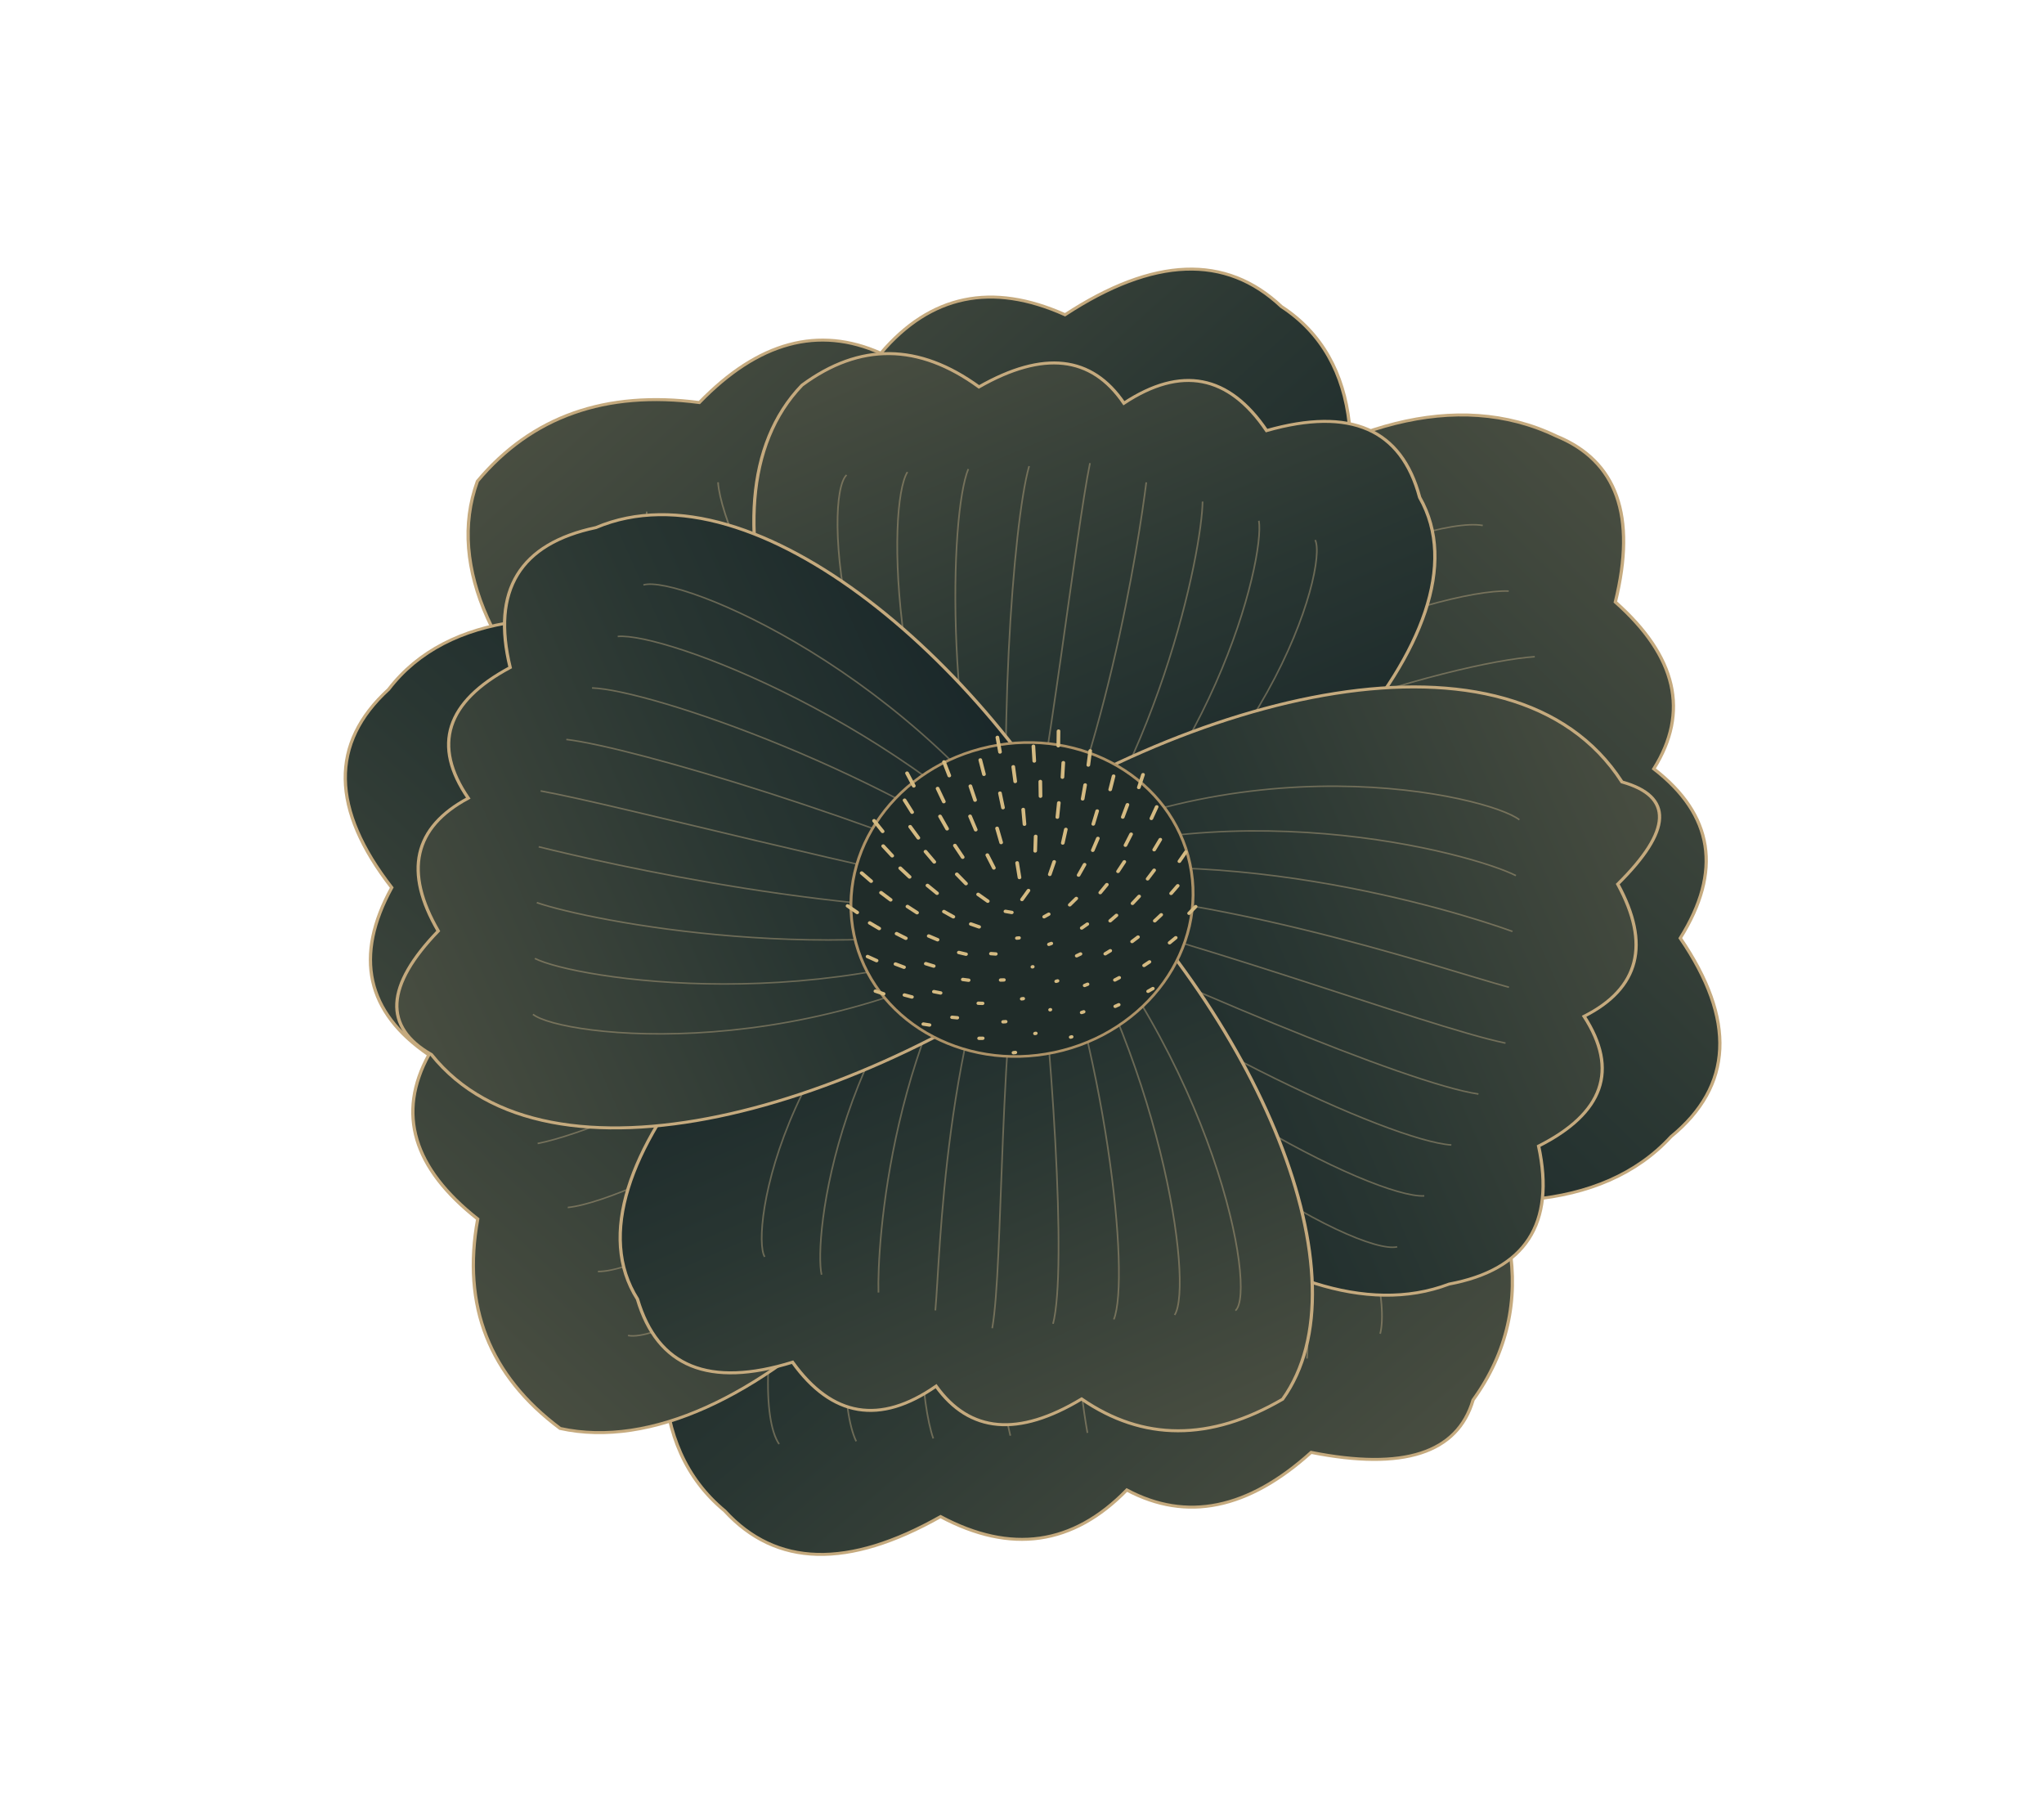
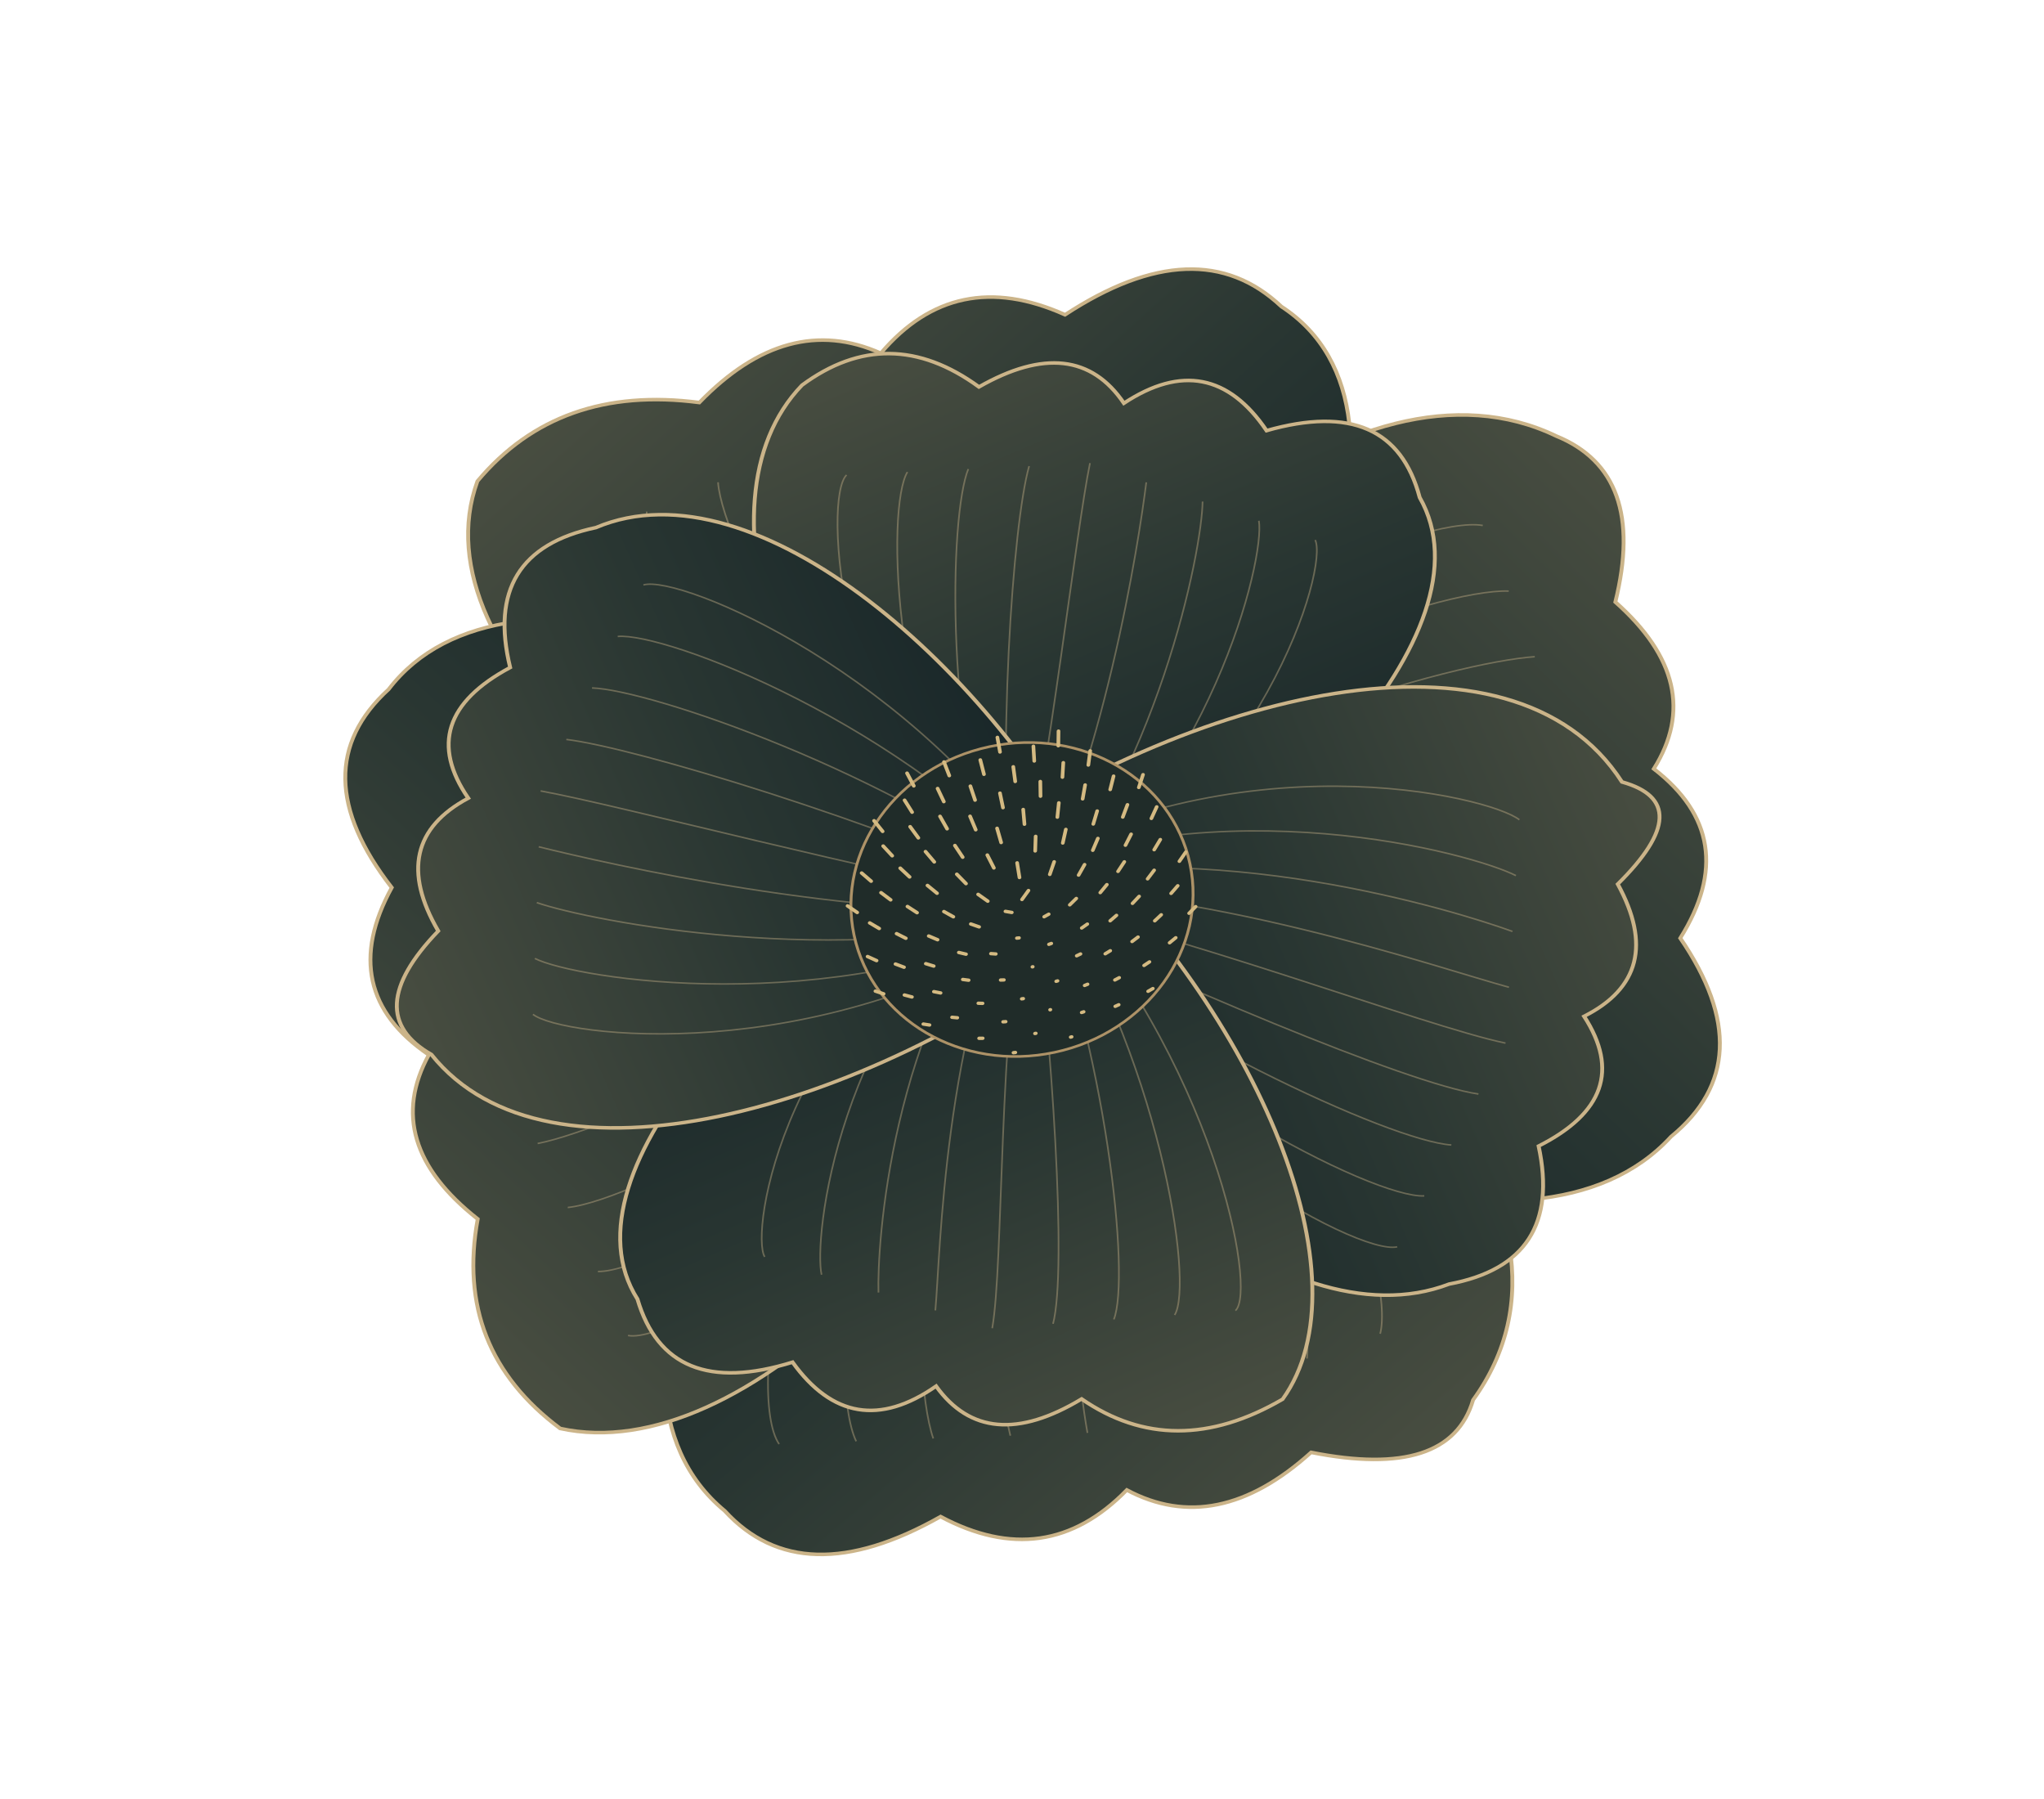
<svg xmlns="http://www.w3.org/2000/svg" viewBox="0 18 500 440" fill="none">
  <defs>
    <linearGradient id="petal" x1="0" y1="0" x2=".7" y2="1">
      <stop stop-color="#4d5143" />
      <stop offset=".55" stop-color="#293632" />
      <stop offset="1" stop-color="#152327" />
    </linearGradient>
  </defs>
  <g transform="translate(250 238) rotate(-12) scale(1 .91)">
    <g transform="rotate(-2.27)">
-       <path d="M-7 19C-80.5 -27.471 -128.8 -103.781 -103.382 -144.619Q-78.2 -164.619 -46 -150.619Q-19.55 -168.619 0 -151.619Q23 -169.619 46 -149.619Q82.8 -163.619 97.75 -137.619C129.95 -99.202 74.75 -22.893 7 19Z" fill="url(#petal)" stroke="#c5aa7e" stroke-width=".8" />
-       <path d="M-5 7C-69 -42.733 -89.582 -111.412 -83.832 -122.619" stroke="#cdb68b" stroke-width=".4" opacity=".4" />
-       <path d="M-3.75 7C-51.75 -42.733 -69.457 -111.412 -65.144 -125.619" stroke="#cdb68b" stroke-width=".4" opacity=".4" />
-       <path d="M-2.5 7C-34.5 -42.733 -49.332 -111.412 -46.457 -128.619" stroke="#cdb68b" stroke-width=".4" opacity=".4" />
-       <path d="M-1.25 7C-17.25 -42.733 -29.207 -111.412 -27.77 -131.619" stroke="#cdb68b" stroke-width=".4" opacity=".4" />
-       <path d="M0 7C0 -42.733 -9.082 -111.412 -9.082 -134.619" stroke="#cdb68b" stroke-width=".4" opacity=".4" />
-       <path d="M1.25 7C17.25 -42.733 11.043 -111.412 9.605 -131.619" stroke="#cdb68b" stroke-width=".4" opacity=".4" />
-       <path d="M2.5 7C34.5 -42.733 31.168 -111.412 28.293 -128.619" stroke="#cdb68b" stroke-width=".4" opacity=".4" />
-       <path d="M3.75 7C51.75 -42.733 51.293 -111.412 46.98 -125.619" stroke="#cdb68b" stroke-width=".4" opacity=".4" />
-       <path d="M5 7C69 -42.733 71.418 -111.412 65.668 -122.619" stroke="#cdb68b" stroke-width=".4" opacity=".4" />
+       <defs>
+         <clipPath id="petal-0-0">
+           <path d="M-7 19C-80.5 -27.471 -128.8 -103.781 -103.382 -144.619Q-78.2 -164.619 -46 -150.619Q-19.55 -168.619 0 -151.619Q23 -169.619 46 -149.619Q82.8 -163.619 97.75 -137.619C129.95 -99.202 74.75 -22.893 7 19Z" />
+         </clipPath>
+       </defs>
+       <path d="M-7 19C-80.5 -27.471 -128.8 -103.781 -103.382 -144.619Q-78.2 -164.619 -46 -150.619Q-19.55 -168.619 0 -151.619Q23 -169.619 46 -149.619Q82.8 -163.619 97.75 -137.619C129.95 -99.202 74.75 -22.893 7 19Z" fill="url(#petal)" stroke="#cbb489" stroke-width=".95" />
+       <g clip-path="url(#petal-0-0)">
+         <path d="M-5 7C-69 -42.733 -89.582 -111.412 -83.832 -122.619" stroke="#cdb68b" stroke-width=".4" opacity=".4" />
+         <path d="M-3.75 7C-51.75 -42.733 -69.457 -111.412 -65.144 -125.619" stroke="#cdb68b" stroke-width=".4" opacity=".4" />
+         <path d="M-2.5 7C-34.5 -42.733 -49.332 -111.412 -46.457 -128.619" stroke="#cdb68b" stroke-width=".4" opacity=".4" />
+         <path d="M-1.25 7C-17.25 -42.733 -29.207 -111.412 -27.77 -131.619" stroke="#cdb68b" stroke-width=".4" opacity=".4" />
+         <path d="M0 7C0 -42.733 -9.082 -111.412 -9.082 -134.619" stroke="#cdb68b" stroke-width=".4" opacity=".4" />
+         <path d="M1.25 7C17.25 -42.733 11.043 -111.412 9.605 -131.619" stroke="#cdb68b" stroke-width=".4" opacity=".4" />
+         <path d="M2.5 7C34.5 -42.733 31.168 -111.412 28.293 -128.619" stroke="#cdb68b" stroke-width=".4" opacity=".4" />
+         <path d="M3.75 7C51.75 -42.733 51.293 -111.412 46.98 -125.619" stroke="#cdb68b" stroke-width=".4" opacity=".4" />
+         <path d="M5 7C69 -42.733 71.418 -111.412 65.668 -122.619" stroke="#cdb68b" stroke-width=".4" opacity=".4" />
+       </g>
    </g>
    <g transform="rotate(90.347)">
-       <path d="M-7 19C-80.5 -28.588 -128.8 -107.999 -92.913 -150.822Q-78.2 -170.822 -46 -156.822Q-19.55 -174.822 0 -157.822Q23 -175.822 46 -155.822Q82.8 -169.822 97.75 -143.822C129.95 -103.234 74.75 -23.823 7 19Z" fill="url(#petal)" stroke="#c5aa7e" stroke-width=".8" />
-       <path d="M-5 7C-69 -44.47 -79.113 -115.94 -73.363 -128.822" stroke="#cdb68b" stroke-width=".4" opacity=".4" />
-       <path d="M-3.75 7C-51.75 -44.47 -58.988 -115.94 -54.675 -131.822" stroke="#cdb68b" stroke-width=".4" opacity=".4" />
-       <path d="M-2.5 7C-34.5 -44.47 -38.863 -115.94 -35.988 -134.822" stroke="#cdb68b" stroke-width=".4" opacity=".4" />
-       <path d="M-1.25 7C-17.25 -44.47 -18.738 -115.94 -17.3 -137.822" stroke="#cdb68b" stroke-width=".4" opacity=".4" />
-       <path d="M0 7C0 -44.47 1.387 -115.94 1.387 -140.822" stroke="#cdb68b" stroke-width=".4" opacity=".4" />
-       <path d="M1.25 7C17.25 -44.47 21.512 -115.94 20.075 -137.822" stroke="#cdb68b" stroke-width=".4" opacity=".4" />
-       <path d="M2.5 7C34.5 -44.47 41.637 -115.94 38.762 -134.822" stroke="#cdb68b" stroke-width=".4" opacity=".4" />
-       <path d="M3.75 7C51.75 -44.47 61.762 -115.94 57.45 -131.822" stroke="#cdb68b" stroke-width=".4" opacity=".4" />
-       <path d="M5 7C69 -44.47 81.887 -115.94 76.137 -128.822" stroke="#cdb68b" stroke-width=".4" opacity=".4" />
+       <defs>
+         <clipPath id="petal-0-1">
+           <path d="M-7 19C-80.5 -28.588 -128.8 -107.999 -92.913 -150.822Q-78.2 -170.822 -46 -156.822Q-19.55 -174.822 0 -157.822Q23 -175.822 46 -155.822Q82.8 -169.822 97.75 -143.822C129.95 -103.234 74.75 -23.823 7 19Z" />
+         </clipPath>
+       </defs>
+       <path d="M-7 19C-80.5 -28.588 -128.8 -107.999 -92.913 -150.822Q-78.2 -170.822 -46 -156.822Q-19.55 -174.822 0 -157.822Q23 -175.822 46 -155.822Q82.8 -169.822 97.75 -143.822C129.95 -103.234 74.75 -23.823 7 19Z" fill="url(#petal)" stroke="#cbb489" stroke-width=".95" />
+       <g clip-path="url(#petal-0-1)">
+         <path d="M-5 7C-69 -44.47 -79.113 -115.94 -73.363 -128.822" stroke="#cdb68b" stroke-width=".4" opacity=".4" />
+         <path d="M-3.75 7C-51.75 -44.47 -58.988 -115.94 -54.675 -131.822" stroke="#cdb68b" stroke-width=".4" opacity=".4" />
+         <path d="M-2.5 7C-34.5 -44.47 -38.863 -115.94 -35.988 -134.822" stroke="#cdb68b" stroke-width=".4" opacity=".4" />
+         <path d="M-1.25 7C-17.25 -44.47 -18.738 -115.94 -17.3 -137.822" stroke="#cdb68b" stroke-width=".4" opacity=".4" />
+         <path d="M0 7C0 -44.47 1.387 -115.94 1.387 -140.822" stroke="#cdb68b" stroke-width=".4" opacity=".4" />
+         <path d="M1.25 7C17.25 -44.47 21.512 -115.94 20.075 -137.822" stroke="#cdb68b" stroke-width=".4" opacity=".4" />
+         <path d="M2.5 7C34.5 -44.47 41.637 -115.94 38.762 -134.822" stroke="#cdb68b" stroke-width=".4" opacity=".4" />
+         <path d="M3.75 7C51.75 -44.47 61.762 -115.94 57.45 -131.822" stroke="#cdb68b" stroke-width=".4" opacity=".4" />
+         <path d="M5 7C69 -44.47 81.887 -115.94 76.137 -128.822" stroke="#cdb68b" stroke-width=".4" opacity=".4" />
+       </g>
    </g>
    <g transform="rotate(181.76)">
-       <path d="M-7 19C-80.5 -29.191 -128.8 -110.276 -87.262 -154.17Q-78.2 -174.17 -46 -160.17Q-19.55 -178.17 0 -161.17Q23 -179.17 46 -159.17Q82.8 -173.17 97.75 -147.17C129.95 -105.41 74.75 -24.325 7 19Z" fill="url(#petal)" stroke="#c5aa7e" stroke-width=".8" />
-       <path d="M-5 7C-69 -45.408 -73.462 -118.384 -67.712 -132.17" stroke="#cdb68b" stroke-width=".4" opacity=".4" />
-       <path d="M-3.75 7C-51.75 -45.408 -53.337 -118.384 -49.025 -135.17" stroke="#cdb68b" stroke-width=".4" opacity=".4" />
-       <path d="M-2.5 7C-34.5 -45.408 -33.212 -118.384 -30.337 -138.17" stroke="#cdb68b" stroke-width=".4" opacity=".4" />
-       <path d="M-1.25 7C-17.25 -45.408 -13.087 -118.384 -11.649 -141.17" stroke="#cdb68b" stroke-width=".4" opacity=".4" />
-       <path d="M0 7C0 -45.408 7.038 -118.384 7.038 -144.17" stroke="#cdb68b" stroke-width=".4" opacity=".4" />
-       <path d="M1.25 7C17.25 -45.408 27.163 -118.384 25.726 -141.17" stroke="#cdb68b" stroke-width=".4" opacity=".4" />
-       <path d="M2.5 7C34.5 -45.408 47.288 -118.384 44.413 -138.17" stroke="#cdb68b" stroke-width=".4" opacity=".4" />
-       <path d="M3.75 7C51.75 -45.408 67.413 -118.384 63.1 -135.17" stroke="#cdb68b" stroke-width=".4" opacity=".4" />
-       <path d="M5 7C69 -45.408 87.538 -118.384 81.788 -132.17" stroke="#cdb68b" stroke-width=".4" opacity=".4" />
+       <defs>
+         <clipPath id="petal-0-2">
+           <path d="M-7 19C-80.5 -29.191 -128.8 -110.276 -87.262 -154.17Q-78.2 -174.17 -46 -160.17Q-19.55 -178.17 0 -161.17Q23 -179.17 46 -159.17Q82.8 -173.17 97.75 -147.17C129.95 -105.41 74.75 -24.325 7 19Z" />
+         </clipPath>
+       </defs>
+       <path d="M-7 19C-80.5 -29.191 -128.8 -110.276 -87.262 -154.17Q-78.2 -174.17 -46 -160.17Q-19.55 -178.17 0 -161.17Q23 -179.17 46 -159.17Q82.8 -173.17 97.75 -147.17C129.95 -105.41 74.75 -24.325 7 19Z" fill="url(#petal)" stroke="#cbb489" stroke-width=".95" />
+       <g clip-path="url(#petal-0-2)">
+         <path d="M-5 7C-69 -45.408 -73.462 -118.384 -67.712 -132.17" stroke="#cdb68b" stroke-width=".4" opacity=".4" />
+         <path d="M-3.75 7C-51.75 -45.408 -53.337 -118.384 -49.025 -135.17" stroke="#cdb68b" stroke-width=".4" opacity=".4" />
+         <path d="M-2.5 7C-34.5 -45.408 -33.212 -118.384 -30.337 -138.17" stroke="#cdb68b" stroke-width=".4" opacity=".4" />
+         <path d="M-1.25 7C-17.25 -45.408 -13.087 -118.384 -11.649 -141.17" stroke="#cdb68b" stroke-width=".4" opacity=".4" />
+         <path d="M0 7C0 -45.408 7.038 -118.384 7.038 -144.17" stroke="#cdb68b" stroke-width=".4" opacity=".4" />
+         <path d="M1.25 7C17.25 -45.408 27.163 -118.384 25.726 -141.17" stroke="#cdb68b" stroke-width=".4" opacity=".4" />
+         <path d="M2.5 7C34.5 -45.408 47.288 -118.384 44.413 -138.17" stroke="#cdb68b" stroke-width=".4" opacity=".4" />
+         <path d="M3.75 7C51.75 -45.408 67.413 -118.384 63.1 -135.17" stroke="#cdb68b" stroke-width=".4" opacity=".4" />
+         <path d="M5 7C69 -45.408 87.538 -118.384 81.788 -132.17" stroke="#cdb68b" stroke-width=".4" opacity=".4" />
+       </g>
    </g>
    <g transform="rotate(267.061)">
-       <path d="M-7 19C-80.5 -27.186 -128.8 -102.703 -106.057 -143.034Q-78.2 -163.034 -46 -149.034Q-19.55 -167.034 0 -150.034Q23 -168.034 46 -148.034Q82.8 -162.034 97.75 -136.034C129.95 -98.172 74.75 -22.655 7 19Z" fill="url(#petal)" stroke="#c5aa7e" stroke-width=".8" />
-       <path d="M-5 7C-69 -42.29 -92.257 -110.255 -86.507 -121.034" stroke="#cdb68b" stroke-width=".4" opacity=".4" />
-       <path d="M-3.75 7C-51.75 -42.29 -72.132 -110.255 -67.82 -124.034" stroke="#cdb68b" stroke-width=".4" opacity=".4" />
-       <path d="M-2.5 7C-34.5 -42.29 -52.007 -110.255 -49.132 -127.034" stroke="#cdb68b" stroke-width=".4" opacity=".4" />
-       <path d="M-1.25 7C-17.25 -42.29 -31.882 -110.255 -30.444 -130.034" stroke="#cdb68b" stroke-width=".4" opacity=".4" />
-       <path d="M0 7C0 -42.29 -11.757 -110.255 -11.757 -133.034" stroke="#cdb68b" stroke-width=".4" opacity=".4" />
-       <path d="M1.25 7C17.25 -42.29 8.368 -110.255 6.931 -130.034" stroke="#cdb68b" stroke-width=".4" opacity=".4" />
-       <path d="M2.5 7C34.5 -42.29 28.493 -110.255 25.618 -127.034" stroke="#cdb68b" stroke-width=".4" opacity=".4" />
-       <path d="M3.75 7C51.75 -42.29 48.618 -110.255 44.306 -124.034" stroke="#cdb68b" stroke-width=".4" opacity=".4" />
-       <path d="M5 7C69 -42.29 68.743 -110.255 62.993 -121.034" stroke="#cdb68b" stroke-width=".4" opacity=".4" />
+       <defs>
+         <clipPath id="petal-0-3">
+           <path d="M-7 19C-80.5 -27.186 -128.8 -102.703 -106.057 -143.034Q-78.2 -163.034 -46 -149.034Q-19.55 -167.034 0 -150.034Q23 -168.034 46 -148.034Q82.8 -162.034 97.75 -136.034C129.95 -98.172 74.75 -22.655 7 19Z" />
+         </clipPath>
+       </defs>
+       <path d="M-7 19C-80.5 -27.186 -128.8 -102.703 -106.057 -143.034Q-78.2 -163.034 -46 -149.034Q-19.55 -167.034 0 -150.034Q23 -168.034 46 -148.034Q82.8 -162.034 97.75 -136.034C129.95 -98.172 74.75 -22.655 7 19Z" fill="url(#petal)" stroke="#cbb489" stroke-width=".95" />
+       <g clip-path="url(#petal-0-3)">
+         <path d="M-5 7C-69 -42.29 -92.257 -110.255 -86.507 -121.034" stroke="#cdb68b" stroke-width=".4" opacity=".4" />
+         <path d="M-3.75 7C-51.75 -42.29 -72.132 -110.255 -67.82 -124.034" stroke="#cdb68b" stroke-width=".4" opacity=".4" />
+         <path d="M-2.5 7C-34.5 -42.29 -52.007 -110.255 -49.132 -127.034" stroke="#cdb68b" stroke-width=".4" opacity=".4" />
+         <path d="M-1.25 7C-17.25 -42.29 -31.882 -110.255 -30.444 -130.034" stroke="#cdb68b" stroke-width=".4" opacity=".4" />
+         <path d="M0 7C0 -42.29 -11.757 -110.255 -11.757 -133.034" stroke="#cdb68b" stroke-width=".4" opacity=".4" />
+         <path d="M1.25 7C17.25 -42.29 8.368 -110.255 6.931 -130.034" stroke="#cdb68b" stroke-width=".4" opacity=".4" />
+         <path d="M2.5 7C34.5 -42.29 28.493 -110.255 25.618 -127.034" stroke="#cdb68b" stroke-width=".4" opacity=".4" />
+         <path d="M3.75 7C51.75 -42.29 48.618 -110.255 44.306 -124.034" stroke="#cdb68b" stroke-width=".4" opacity=".4" />
+         <path d="M5 7C69 -42.29 68.743 -110.255 62.993 -121.034" stroke="#cdb68b" stroke-width=".4" opacity=".4" />
+       </g>
    </g>
    <g transform="rotate(21.687)">
-       <path d="M-7 19C-63.058 -24.351 -100.893 -91.991 -79.122 -127.281Q-61.256 -147.281 -36.033 -133.281Q-15.314 -151.281 0 -134.281Q18.017 -152.281 36.033 -132.281Q64.86 -146.281 76.571 -120.281C101.794 -87.933 58.554 -20.292 7 19Z" fill="url(#petal)" stroke="#c5aa7e" stroke-width=".8" />
-       <path d="M-5 7C-54.05 -37.879 -68.312 -98.755 -63.808 -105.281" stroke="#cdb68b" stroke-width=".4" opacity=".4" />
-       <path d="M-3.75 7C-40.537 -37.879 -52.548 -98.755 -49.169 -108.281" stroke="#cdb68b" stroke-width=".4" opacity=".4" />
-       <path d="M-2.5 7C-27.025 -37.879 -36.783 -98.755 -34.531 -111.281" stroke="#cdb68b" stroke-width=".4" opacity=".4" />
-       <path d="M-1.25 7C-13.512 -37.879 -21.019 -98.755 -19.892 -114.281" stroke="#cdb68b" stroke-width=".4" opacity=".4" />
-       <path d="M0 7C0 -37.879 -5.254 -98.755 -5.254 -117.281" stroke="#cdb68b" stroke-width=".4" opacity=".4" />
-       <path d="M1.25 7C13.512 -37.879 10.511 -98.755 9.384 -114.281" stroke="#cdb68b" stroke-width=".4" opacity=".4" />
-       <path d="M2.5 7C27.025 -37.879 26.275 -98.755 24.023 -111.281" stroke="#cdb68b" stroke-width=".4" opacity=".4" />
-       <path d="M3.75 7C40.537 -37.879 42.04 -98.755 38.661 -108.281" stroke="#cdb68b" stroke-width=".4" opacity=".4" />
-       <path d="M5 7C54.05 -37.879 57.804 -98.755 53.3 -105.281" stroke="#cdb68b" stroke-width=".4" opacity=".4" />
+       <defs>
+         <clipPath id="petal-1-0">
+           <path d="M-7 19C-63.058 -24.351 -100.893 -91.991 -79.122 -127.281Q-61.256 -147.281 -36.033 -133.281Q-15.314 -151.281 0 -134.281Q18.017 -152.281 36.033 -132.281Q64.86 -146.281 76.571 -120.281C101.794 -87.933 58.554 -20.292 7 19Z" />
+         </clipPath>
+       </defs>
+       <path d="M-7 19C-63.058 -24.351 -100.893 -91.991 -79.122 -127.281Q-61.256 -147.281 -36.033 -133.281Q-15.314 -151.281 0 -134.281Q18.017 -152.281 36.033 -132.281Q64.86 -146.281 76.571 -120.281C101.794 -87.933 58.554 -20.292 7 19Z" fill="url(#petal)" stroke="#cbb489" stroke-width=".95" />
+       <g clip-path="url(#petal-1-0)">
+         <path d="M-5 7C-54.05 -37.879 -68.312 -98.755 -63.808 -105.281" stroke="#cdb68b" stroke-width=".4" opacity=".4" />
+         <path d="M-3.75 7C-40.537 -37.879 -52.548 -98.755 -49.169 -108.281" stroke="#cdb68b" stroke-width=".4" opacity=".4" />
+         <path d="M-2.5 7C-27.025 -37.879 -36.783 -98.755 -34.531 -111.281" stroke="#cdb68b" stroke-width=".4" opacity=".4" />
+         <path d="M-1.25 7C-13.512 -37.879 -21.019 -98.755 -19.892 -114.281" stroke="#cdb68b" stroke-width=".4" opacity=".4" />
+         <path d="M0 7C0 -37.879 -5.254 -98.755 -5.254 -117.281" stroke="#cdb68b" stroke-width=".4" opacity=".4" />
+         <path d="M1.25 7C13.512 -37.879 10.511 -98.755 9.384 -114.281" stroke="#cdb68b" stroke-width=".4" opacity=".4" />
+         <path d="M2.5 7C27.025 -37.879 26.275 -98.755 24.023 -111.281" stroke="#cdb68b" stroke-width=".4" opacity=".4" />
+         <path d="M3.75 7C40.537 -37.879 42.04 -98.755 38.661 -108.281" stroke="#cdb68b" stroke-width=".4" opacity=".4" />
+         <path d="M5 7C54.05 -37.879 57.804 -98.755 53.3 -105.281" stroke="#cdb68b" stroke-width=".4" opacity=".4" />
+       </g>
    </g>
    <g transform="rotate(115.792)">
-       <path d="M-7 19C-63.058 -25.88 -100.893 -97.769 -62.702 -135.778Q-61.256 -155.778 -36.033 -141.778Q-15.314 -159.778 0 -142.778Q18.017 -160.778 36.033 -140.778Q64.86 -154.778 76.571 -128.778C101.794 -93.456 58.554 -21.567 7 19Z" fill="url(#petal)" stroke="#c5aa7e" stroke-width=".8" />
-       <path d="M-5 7C-54.05 -40.258 -51.892 -104.958 -47.388 -113.778" stroke="#cdb68b" stroke-width=".4" opacity=".4" />
-       <path d="M-3.75 7C-40.537 -40.258 -36.128 -104.958 -32.749 -116.778" stroke="#cdb68b" stroke-width=".4" opacity=".4" />
-       <path d="M-2.5 7C-27.025 -40.258 -20.363 -104.958 -18.111 -119.778" stroke="#cdb68b" stroke-width=".4" opacity=".4" />
-       <path d="M-1.25 7C-13.512 -40.258 -4.599 -104.958 -3.472 -122.778" stroke="#cdb68b" stroke-width=".4" opacity=".4" />
-       <path d="M0 7C0 -40.258 11.166 -104.958 11.166 -125.778" stroke="#cdb68b" stroke-width=".4" opacity=".4" />
-       <path d="M1.25 7C13.512 -40.258 26.931 -104.958 25.804 -122.778" stroke="#cdb68b" stroke-width=".4" opacity=".4" />
-       <path d="M2.5 7C27.025 -40.258 42.695 -104.958 40.443 -119.778" stroke="#cdb68b" stroke-width=".4" opacity=".4" />
-       <path d="M3.75 7C40.537 -40.258 58.46 -104.958 55.081 -116.778" stroke="#cdb68b" stroke-width=".4" opacity=".4" />
-       <path d="M5 7C54.05 -40.258 74.224 -104.958 69.72 -113.778" stroke="#cdb68b" stroke-width=".4" opacity=".4" />
+       <defs>
+         <clipPath id="petal-1-1">
+           <path d="M-7 19C-63.058 -25.88 -100.893 -97.769 -62.702 -135.778Q-61.256 -155.778 -36.033 -141.778Q-15.314 -159.778 0 -142.778Q18.017 -160.778 36.033 -140.778Q64.86 -154.778 76.571 -128.778C101.794 -93.456 58.554 -21.567 7 19Z" />
+         </clipPath>
+       </defs>
+       <path d="M-7 19C-63.058 -25.88 -100.893 -97.769 -62.702 -135.778Q-61.256 -155.778 -36.033 -141.778Q-15.314 -159.778 0 -142.778Q18.017 -160.778 36.033 -140.778Q64.86 -154.778 76.571 -128.778C101.794 -93.456 58.554 -21.567 7 19Z" fill="url(#petal)" stroke="#cbb489" stroke-width=".95" />
+       <g clip-path="url(#petal-1-1)">
+         <path d="M-5 7C-54.05 -40.258 -51.892 -104.958 -47.388 -113.778" stroke="#cdb68b" stroke-width=".4" opacity=".4" />
+         <path d="M-3.75 7C-40.537 -40.258 -36.128 -104.958 -32.749 -116.778" stroke="#cdb68b" stroke-width=".4" opacity=".4" />
+         <path d="M-2.5 7C-27.025 -40.258 -20.363 -104.958 -18.111 -119.778" stroke="#cdb68b" stroke-width=".4" opacity=".4" />
+         <path d="M-1.25 7C-13.512 -40.258 -4.599 -104.958 -3.472 -122.778" stroke="#cdb68b" stroke-width=".4" opacity=".4" />
+         <path d="M0 7C0 -40.258 11.166 -104.958 11.166 -125.778" stroke="#cdb68b" stroke-width=".4" opacity=".4" />
+         <path d="M1.25 7C13.512 -40.258 26.931 -104.958 25.804 -122.778" stroke="#cdb68b" stroke-width=".4" opacity=".4" />
+         <path d="M2.5 7C27.025 -40.258 42.695 -104.958 40.443 -119.778" stroke="#cdb68b" stroke-width=".4" opacity=".4" />
+         <path d="M3.75 7C40.537 -40.258 58.46 -104.958 55.081 -116.778" stroke="#cdb68b" stroke-width=".4" opacity=".4" />
+         <path d="M5 7C54.05 -40.258 74.224 -104.958 69.72 -113.778" stroke="#cdb68b" stroke-width=".4" opacity=".4" />
+       </g>
    </g>
    <g transform="rotate(200.2)">
-       <path d="M-7 19C-63.058 -23.797 -100.893 -89.899 -85.066 -124.205Q-61.256 -144.205 -36.033 -130.205Q-15.314 -148.205 0 -131.205Q18.017 -149.205 36.033 -129.205Q64.86 -143.205 76.571 -117.205C101.794 -85.933 58.554 -19.831 7 19Z" fill="url(#petal)" stroke="#c5aa7e" stroke-width=".8" />
-       <path d="M-5 7C-54.05 -37.017 -74.256 -96.51 -69.752 -102.205" stroke="#cdb68b" stroke-width=".4" opacity=".4" />
-       <path d="M-3.75 7C-40.537 -37.017 -58.492 -96.51 -55.113 -105.205" stroke="#cdb68b" stroke-width=".4" opacity=".4" />
-       <path d="M-2.5 7C-27.025 -37.017 -42.727 -96.51 -40.475 -108.205" stroke="#cdb68b" stroke-width=".4" opacity=".4" />
-       <path d="M-1.25 7C-13.512 -37.017 -26.963 -96.51 -25.836 -111.205" stroke="#cdb68b" stroke-width=".4" opacity=".4" />
-       <path d="M0 7C0 -37.017 -11.198 -96.51 -11.198 -114.205" stroke="#cdb68b" stroke-width=".4" opacity=".4" />
-       <path d="M1.25 7C13.512 -37.017 4.567 -96.51 3.44 -111.205" stroke="#cdb68b" stroke-width=".4" opacity=".4" />
-       <path d="M2.5 7C27.025 -37.017 20.331 -96.51 18.079 -108.205" stroke="#cdb68b" stroke-width=".4" opacity=".4" />
-       <path d="M3.75 7C40.537 -37.017 36.096 -96.51 32.717 -105.205" stroke="#cdb68b" stroke-width=".4" opacity=".4" />
-       <path d="M5 7C54.05 -37.017 51.86 -96.51 47.356 -102.205" stroke="#cdb68b" stroke-width=".4" opacity=".4" />
+       <defs>
+         <clipPath id="petal-1-2">
+           <path d="M-7 19C-63.058 -23.797 -100.893 -89.899 -85.066 -124.205Q-61.256 -144.205 -36.033 -130.205Q-15.314 -148.205 0 -131.205Q18.017 -149.205 36.033 -129.205Q64.86 -143.205 76.571 -117.205C101.794 -85.933 58.554 -19.831 7 19Z" />
+         </clipPath>
+       </defs>
+       <path d="M-7 19C-63.058 -23.797 -100.893 -89.899 -85.066 -124.205Q-61.256 -144.205 -36.033 -130.205Q-15.314 -148.205 0 -131.205Q18.017 -149.205 36.033 -129.205Q64.86 -143.205 76.571 -117.205C101.794 -85.933 58.554 -19.831 7 19Z" fill="url(#petal)" stroke="#cbb489" stroke-width=".95" />
+       <g clip-path="url(#petal-1-2)">
+         <path d="M-5 7C-54.05 -37.017 -74.256 -96.51 -69.752 -102.205" stroke="#cdb68b" stroke-width=".4" opacity=".4" />
+         <path d="M-3.75 7C-40.537 -37.017 -58.492 -96.51 -55.113 -105.205" stroke="#cdb68b" stroke-width=".4" opacity=".4" />
+         <path d="M-2.5 7C-27.025 -37.017 -42.727 -96.51 -40.475 -108.205" stroke="#cdb68b" stroke-width=".4" opacity=".4" />
+         <path d="M-1.25 7C-13.512 -37.017 -26.963 -96.51 -25.836 -111.205" stroke="#cdb68b" stroke-width=".4" opacity=".4" />
+         <path d="M0 7C0 -37.017 -11.198 -96.51 -11.198 -114.205" stroke="#cdb68b" stroke-width=".4" opacity=".4" />
+         <path d="M1.25 7C13.512 -37.017 4.567 -96.51 3.44 -111.205" stroke="#cdb68b" stroke-width=".4" opacity=".4" />
+         <path d="M2.5 7C27.025 -37.017 20.331 -96.51 18.079 -108.205" stroke="#cdb68b" stroke-width=".4" opacity=".4" />
+         <path d="M3.75 7C40.537 -37.017 36.096 -96.51 32.717 -105.205" stroke="#cdb68b" stroke-width=".4" opacity=".4" />
+         <path d="M5 7C54.05 -37.017 51.86 -96.51 47.356 -102.205" stroke="#cdb68b" stroke-width=".4" opacity=".4" />
+       </g>
    </g>
    <g transform="rotate(294.334)">
-       <path d="M-7 19C-63.058 -25.337 -100.893 -95.717 -68.534 -132.76Q-61.256 -152.76 -36.033 -138.76Q-15.314 -156.76 0 -139.76Q18.017 -157.76 36.033 -137.76Q64.86 -151.76 76.571 -125.76C101.794 -91.494 58.554 -21.114 7 19Z" fill="url(#petal)" stroke="#c5aa7e" stroke-width=".8" />
-       <path d="M-5 7C-54.05 -39.413 -57.724 -102.755 -53.22 -110.76" stroke="#cdb68b" stroke-width=".4" opacity=".4" />
-       <path d="M-3.75 7C-40.537 -39.413 -41.96 -102.755 -38.581 -113.76" stroke="#cdb68b" stroke-width=".4" opacity=".4" />
-       <path d="M-2.5 7C-27.025 -39.413 -26.195 -102.755 -23.943 -116.76" stroke="#cdb68b" stroke-width=".4" opacity=".4" />
-       <path d="M-1.25 7C-13.512 -39.413 -10.431 -102.755 -9.304 -119.76" stroke="#cdb68b" stroke-width=".4" opacity=".4" />
-       <path d="M0 7C0 -39.413 5.334 -102.755 5.334 -122.76" stroke="#cdb68b" stroke-width=".4" opacity=".4" />
-       <path d="M1.25 7C13.512 -39.413 21.099 -102.755 19.972 -119.76" stroke="#cdb68b" stroke-width=".4" opacity=".4" />
-       <path d="M2.5 7C27.025 -39.413 36.863 -102.755 34.611 -116.76" stroke="#cdb68b" stroke-width=".4" opacity=".4" />
-       <path d="M3.75 7C40.537 -39.413 52.628 -102.755 49.249 -113.76" stroke="#cdb68b" stroke-width=".4" opacity=".4" />
-       <path d="M5 7C54.05 -39.413 68.392 -102.755 63.888 -110.76" stroke="#cdb68b" stroke-width=".4" opacity=".4" />
+       <defs>
+         <clipPath id="petal-1-3">
+           <path d="M-7 19C-63.058 -25.337 -100.893 -95.717 -68.534 -132.76Q-61.256 -152.76 -36.033 -138.76Q-15.314 -156.76 0 -139.76Q18.017 -157.76 36.033 -137.76Q64.86 -151.76 76.571 -125.76C101.794 -91.494 58.554 -21.114 7 19Z" />
+         </clipPath>
+       </defs>
+       <path d="M-7 19C-63.058 -25.337 -100.893 -95.717 -68.534 -132.76Q-61.256 -152.76 -36.033 -138.76Q-15.314 -156.76 0 -139.76Q18.017 -157.76 36.033 -137.76Q64.86 -151.76 76.571 -125.76C101.794 -91.494 58.554 -21.114 7 19Z" fill="url(#petal)" stroke="#cbb489" stroke-width=".95" />
+       <g clip-path="url(#petal-1-3)">
+         <path d="M-5 7C-54.05 -39.413 -57.724 -102.755 -53.22 -110.76" stroke="#cdb68b" stroke-width=".4" opacity=".4" />
+         <path d="M-3.75 7C-40.537 -39.413 -41.96 -102.755 -38.581 -113.76" stroke="#cdb68b" stroke-width=".4" opacity=".4" />
+         <path d="M-2.5 7C-27.025 -39.413 -26.195 -102.755 -23.943 -116.76" stroke="#cdb68b" stroke-width=".4" opacity=".4" />
+         <path d="M-1.25 7C-13.512 -39.413 -10.431 -102.755 -9.304 -119.76" stroke="#cdb68b" stroke-width=".4" opacity=".4" />
+         <path d="M0 7C0 -39.413 5.334 -102.755 5.334 -122.76" stroke="#cdb68b" stroke-width=".4" opacity=".4" />
+         <path d="M1.25 7C13.512 -39.413 21.099 -102.755 19.972 -119.76" stroke="#cdb68b" stroke-width=".4" opacity=".4" />
+         <path d="M2.5 7C27.025 -39.413 36.863 -102.755 34.611 -116.76" stroke="#cdb68b" stroke-width=".4" opacity=".4" />
+         <path d="M3.75 7C40.537 -39.413 52.628 -102.755 49.249 -113.76" stroke="#cdb68b" stroke-width=".4" opacity=".4" />
+         <path d="M5 7C54.05 -39.413 68.392 -102.755 63.888 -110.76" stroke="#cdb68b" stroke-width=".4" opacity=".4" />
+       </g>
    </g>
    <circle r="42" fill="#202c29" stroke="#ad9267" stroke-width=".7" />
    <path d="M0 0l2 -2" stroke="#d4ba82" stroke-width=".9" stroke-linecap="round" />
    <path d="M-3.097 2.837l-1.475 -0.649" stroke="#d4ba82" stroke-width=".9" stroke-linecap="round" />
    <path d="M0.519 -5.917l0.175 -3.992" stroke="#d4ba82" stroke-width=".9" stroke-linecap="round" />
    <path d="M4.426 5.773l1.217 -0.413" stroke="#d4ba82" stroke-width=".9" stroke-linecap="round" />
    <path d="M-8.272 -1.463l-1.969 -2.348" stroke="#d4ba82" stroke-width=".9" stroke-linecap="round" />
    <path d="M7.924 -5.041l1.688 -3.073" stroke="#d4ba82" stroke-width=".9" stroke-linecap="round" />
    <path d="M-2.671 9.935l-0.519 -0.069" stroke="#d4ba82" stroke-width=".9" stroke-linecap="round" />
    <path d="M-5.122 -9.861l-0.922 -3.775" stroke="#d4ba82" stroke-width=".9" stroke-linecap="round" />
    <path d="M11.159 4.075l1.879 -1.314" stroke="#d4ba82" stroke-width=".9" stroke-linecap="round" />
    <path d="M-11.647 4.808l-1.849 -1.237" stroke="#d4ba82" stroke-width=".9" stroke-linecap="round" />
    <path d="M5.629 -12.03l0.848 -3.811" stroke="#d4ba82" stroke-width=".9" stroke-linecap="round" />
    <path d="M4.169 13.291l0.599 -0.092" stroke="#d4ba82" stroke-width=".9" stroke-linecap="round" />
    <path d="M-12.588 -7.295l-1.73 -3.003" stroke="#d4ba82" stroke-width=".9" stroke-linecap="round" />
    <path d="M14.79 -3.252l1.953 -2.429" stroke="#d4ba82" stroke-width=".9" stroke-linecap="round" />
    <path d="M-9.038 12.856l-1.15 -0.364" stroke="#d4ba82" stroke-width=".9" stroke-linecap="round" />
    <path d="M-2.09 -16.132l-0.257 -3.983" stroke="#d4ba82" stroke-width=".9" stroke-linecap="round" />
    <path d="M12.846 10.827l1.529 -0.711" stroke="#d4ba82" stroke-width=".9" stroke-linecap="round" />
    <path d="M-17.302 0.716l-1.998 -1.917" stroke="#d4ba82" stroke-width=".9" stroke-linecap="round" />
    <path d="M12.631 -12.569l1.418 -3.411" stroke="#d4ba82" stroke-width=".9" stroke-linecap="round" />
    <path d="M-0.846 18.288l-0.092 -0.002" stroke="#d4ba82" stroke-width=".9" stroke-linecap="round" />
    <path d="M-12.034 -14.421l-1.281 -3.536" stroke="#d4ba82" stroke-width=".9" stroke-linecap="round" />
    <path d="M19.075 2.566l1.982 -1.733" stroke="#d4ba82" stroke-width=".9" stroke-linecap="round" />
    <path d="M-16.171 11.251l-1.642 -0.858" stroke="#d4ba82" stroke-width=".9" stroke-linecap="round" />
    <path d="M4.421 -19.651l0.439 -3.951" stroke="#d4ba82" stroke-width=".9" stroke-linecap="round" />
    <path d="M10.23 17.852l0.994 -0.265" stroke="#d4ba82" stroke-width=".9" stroke-linecap="round" />
    <path d="M-20.007 -6.383l-1.905 -2.608" stroke="#d4ba82" stroke-width=".9" stroke-linecap="round" />
    <path d="M19.441 -8.982l1.816 -2.839" stroke="#d4ba82" stroke-width=".9" stroke-linecap="round" />
    <path d="M-8.425 20.132l-0.772 -0.155" stroke="#d4ba82" stroke-width=".9" stroke-linecap="round" />
    <path d="M-7.522 -20.913l-0.677 -3.882" stroke="#d4ba82" stroke-width=".9" stroke-linecap="round" />
    <path d="M20.021 10.522l1.77 -1.07" stroke="#d4ba82" stroke-width=".9" stroke-linecap="round" />
    <path d="M-22.244 5.864l-1.934 -1.49" stroke="#d4ba82" stroke-width=".9" stroke-linecap="round" />
    <path d="M12.647 -19.67l1.082 -3.682" stroke="#d4ba82" stroke-width=".9" stroke-linecap="round" />
    <path d="M4.024 23.415l0.339 -0.029" stroke="#d4ba82" stroke-width=".9" stroke-linecap="round" />
    <path d="M-19.076 -14.773l-1.581 -3.225" stroke="#d4ba82" stroke-width=".9" stroke-linecap="round" />
    <path d="M24.406 -2.022l1.993 -2.165" stroke="#d4ba82" stroke-width=".9" stroke-linecap="round" />
    <path d="M-16.873 18.24l-1.358 -0.532" stroke="#d4ba82" stroke-width=".9" stroke-linecap="round" />
    <path d="M0.123 -25.2l0.01 -4" stroke="#d4ba82" stroke-width=".9" stroke-linecap="round" />
    <path d="M17.165 18.922l1.344 -0.519" stroke="#d4ba82" stroke-width=".9" stroke-linecap="round" />
    <path d="M-25.78 -2.389l-1.991 -2.185" stroke="#d4ba82" stroke-width=".9" stroke-linecap="round" />
    <path d="M20.893 -15.857l1.593 -3.209" stroke="#d4ba82" stroke-width=".9" stroke-linecap="round" />
    <path d="M-4.754 26.134l-0.358 -0.032" stroke="#d4ba82" stroke-width=".9" stroke-linecap="round" />
    <path d="M-14.324 -22.761l-1.065 -3.693" stroke="#d4ba82" stroke-width=".9" stroke-linecap="round" />
    <path d="M26.251 7.194l1.929 -1.471" stroke="#d4ba82" stroke-width=".9" stroke-linecap="round" />
    <path d="M-24.503 12.575l-1.779 -1.087" stroke="#d4ba82" stroke-width=".9" stroke-linecap="round" />
    <path d="M9.684 -26.122l0.695 -3.875" stroke="#d4ba82" stroke-width=".9" stroke-linecap="round" />
    <path d="M10.623 26.095l0.754 -0.148" stroke="#d4ba82" stroke-width=".9" stroke-linecap="round" />
    <path d="M-25.741 -12.199l-1.807 -2.856" stroke="#d4ba82" stroke-width=".9" stroke-linecap="round" />
    <path d="M27.516 -8.484l1.911 -2.589" stroke="#d4ba82" stroke-width=".9" stroke-linecap="round" />
    <path d="M-14.713 25.105l-1.011 -0.274" stroke="#d4ba82" stroke-width=".9" stroke-linecap="round" />
    <path d="M-6.173 -28.745l-0.42 -3.955" stroke="#d4ba82" stroke-width=".9" stroke-linecap="round" />
    <path d="M24.212 17.199l1.631 -0.842" stroke="#d4ba82" stroke-width=".9" stroke-linecap="round" />
    <path d="M-29.764 3.71l-1.985 -1.753" stroke="#d4ba82" stroke-width=".9" stroke-linecap="round" />
    <path d="M19.631 -23.063l1.296 -3.523" stroke="#d4ba82" stroke-width=".9" stroke-linecap="round" />
    <path d="M1.115 30.556l0.073 -0.001" stroke="#d4ba82" stroke-width=".9" stroke-linecap="round" />
    <path d="M-21.664 -21.983l-1.404 -3.425" stroke="#d4ba82" stroke-width=".9" stroke-linecap="round" />
    <path d="M31.107 1.59l1.997 -1.898" stroke="#d4ba82" stroke-width=".9" stroke-linecap="round" />
    <path d="M-24.229 20.02l-1.542 -0.726" stroke="#d4ba82" stroke-width=".9" stroke-linecap="round" />
    <path d="M4.381 -31.405l0.276 -3.981" stroke="#d4ba82" stroke-width=".9" stroke-linecap="round" />
    <path d="M18.14 26.345l1.134 -0.353" stroke="#d4ba82" stroke-width=".9" stroke-linecap="round" />
    <path d="M-31.439 -7.234l-1.949 -2.448" stroke="#d4ba82" stroke-width=".9" stroke-linecap="round" />
    <path d="M28.306 -16.037l1.74 -2.986" stroke="#d4ba82" stroke-width=".9" stroke-linecap="round" />
    <path d="M-10.122 31.202l-0.617 -0.098" stroke="#d4ba82" stroke-width=".9" stroke-linecap="round" />
    <path d="M-13.724 -30.089l-0.83 -3.82" stroke="#d4ba82" stroke-width=".9" stroke-linecap="round" />
    <path d="M30.689 13.019l1.841 -1.219" stroke="#d4ba82" stroke-width=".9" stroke-linecap="round" />
    <path d="M-31.672 11.218l-1.885 -1.332" stroke="#d4ba82" stroke-width=".9" stroke-linecap="round" />
    <path d="M15.899 -29.897l0.939 -3.766" stroke="#d4ba82" stroke-width=".9" stroke-linecap="round" />
    <path d="M8.537 33.036l0.5 -0.064" stroke="#d4ba82" stroke-width=".9" stroke-linecap="round" />
    <path d="M-28.826 -18.734l-1.677 -3.09" stroke="#d4ba82" stroke-width=".9" stroke-linecap="round" />
    <path d="M34.162 -5.7l1.973 -2.329" stroke="#d4ba82" stroke-width=".9" stroke-linecap="round" />
    <path d="M-21.496 27.479l-1.232 -0.425" stroke="#d4ba82" stroke-width=".9" stroke-linecap="round" />
    <path d="M-2.731 -35.033l-0.155 -3.994" stroke="#d4ba82" stroke-width=".9" stroke-linecap="round" />
    <path d="M25.861 24.159l1.462 -0.635" stroke="#d4ba82" stroke-width=".9" stroke-linecap="round" />
    <path d="M-35.636 -0.347l-2 -2.019" stroke="#d4ba82" stroke-width=".9" stroke-linecap="round" />
    <path d="M26.695 -23.981l1.488 -3.337" stroke="#d4ba82" stroke-width=".9" stroke-linecap="round" />
    <path d="M-3.509 35.959l-0.194 -0.009" stroke="#d4ba82" stroke-width=".9" stroke-linecap="round" />
    <path d="M-21.849 -29.08l-1.201 -3.599" stroke="#d4ba82" stroke-width=".9" stroke-linecap="round" />
    <path d="M35.991 6.728l1.966 -1.632" stroke="#d4ba82" stroke-width=".9" stroke-linecap="round" />
    <path d="M-31.288 19.477l-1.698 -0.943" stroke="#d4ba82" stroke-width=".9" stroke-linecap="round" />
    <path d="M9.978 -35.726l0.538 -3.926" stroke="#d4ba82" stroke-width=".9" stroke-linecap="round" />
    <path d="M16.882 33.295l0.904 -0.216" stroke="#d4ba82" stroke-width=".9" stroke-linecap="round" />
    <path d="M-35.159 -13.23l-1.872 -2.704" stroke="#d4ba82" stroke-width=".9" stroke-linecap="round" />
    <path d="M35.079 -14.082l1.856 -2.745" stroke="#d4ba82" stroke-width=".9" stroke-linecap="round" />
    <path d="M-16.455 34.289l-0.865 -0.197" stroke="#d4ba82" stroke-width=".9" stroke-linecap="round" />
    <path d="M-11.096 -36.62l-0.58 -3.914" stroke="#d4ba82" stroke-width=".9" stroke-linecap="round" />
    <path d="M33.116 19.624l1.721 -0.98" stroke="#d4ba82" stroke-width=".9" stroke-linecap="round" />
    <path d="M-37.898 7.946l-1.957 -1.59" stroke="#d4ba82" stroke-width=".9" stroke-linecap="round" />
    <path d="M22.71 -31.643l1.166 -3.625" stroke="#d4ba82" stroke-width=".9" stroke-linecap="round" />
    <path d="M4.656 38.897l0.238 -0.014" stroke="#d4ba82" stroke-width=".9" stroke-linecap="round" />
    <path d="M-29.878 -25.683l-1.517 -3.304" stroke="#d4ba82" stroke-width=".9" stroke-linecap="round" />
    <path d="M39.603 -1.252l1.999 -2.063" stroke="#d4ba82" stroke-width=".9" stroke-linecap="round" />
    <path d="M-28.515 27.829l-1.431 -0.603" stroke="#d4ba82" stroke-width=".9" stroke-linecap="round" />
    <path d="M2.24 -40.003l0.112 -3.997" stroke="#d4ba82" stroke-width=".9" stroke-linecap="round" />
    <path d="M25.509 31.18l1.266 -0.452" stroke="#d4ba82" stroke-width=".9" stroke-linecap="round" />
    <path d="M-40.087 -5.792l-1.979 -2.286" stroke="#d4ba82" stroke-width=".9" stroke-linecap="round" />
    <path d="M33.651 -22.93l1.653 -3.126" stroke="#d4ba82" stroke-width=".9" stroke-linecap="round" />
    <path d="M-9.373 39.849l-0.458 -0.053" stroke="#d4ba82" stroke-width=".9" stroke-linecap="round" />
    <path d="M-20.111 -35.902l-0.977 -3.745" stroke="#d4ba82" stroke-width=".9" stroke-linecap="round" />
    <path d="M39.284 12.955l1.899 -1.374" stroke="#d4ba82" stroke-width=".9" stroke-linecap="round" />
    <path d="M-37.912 17.07l-1.824 -1.179" stroke="#d4ba82" stroke-width=".9" stroke-linecap="round" />
    <path d="M16.508 -38.391l0.79 -3.837" stroke="#d4ba82" stroke-width=".9" stroke-linecap="round" />
  </g>
</svg>
